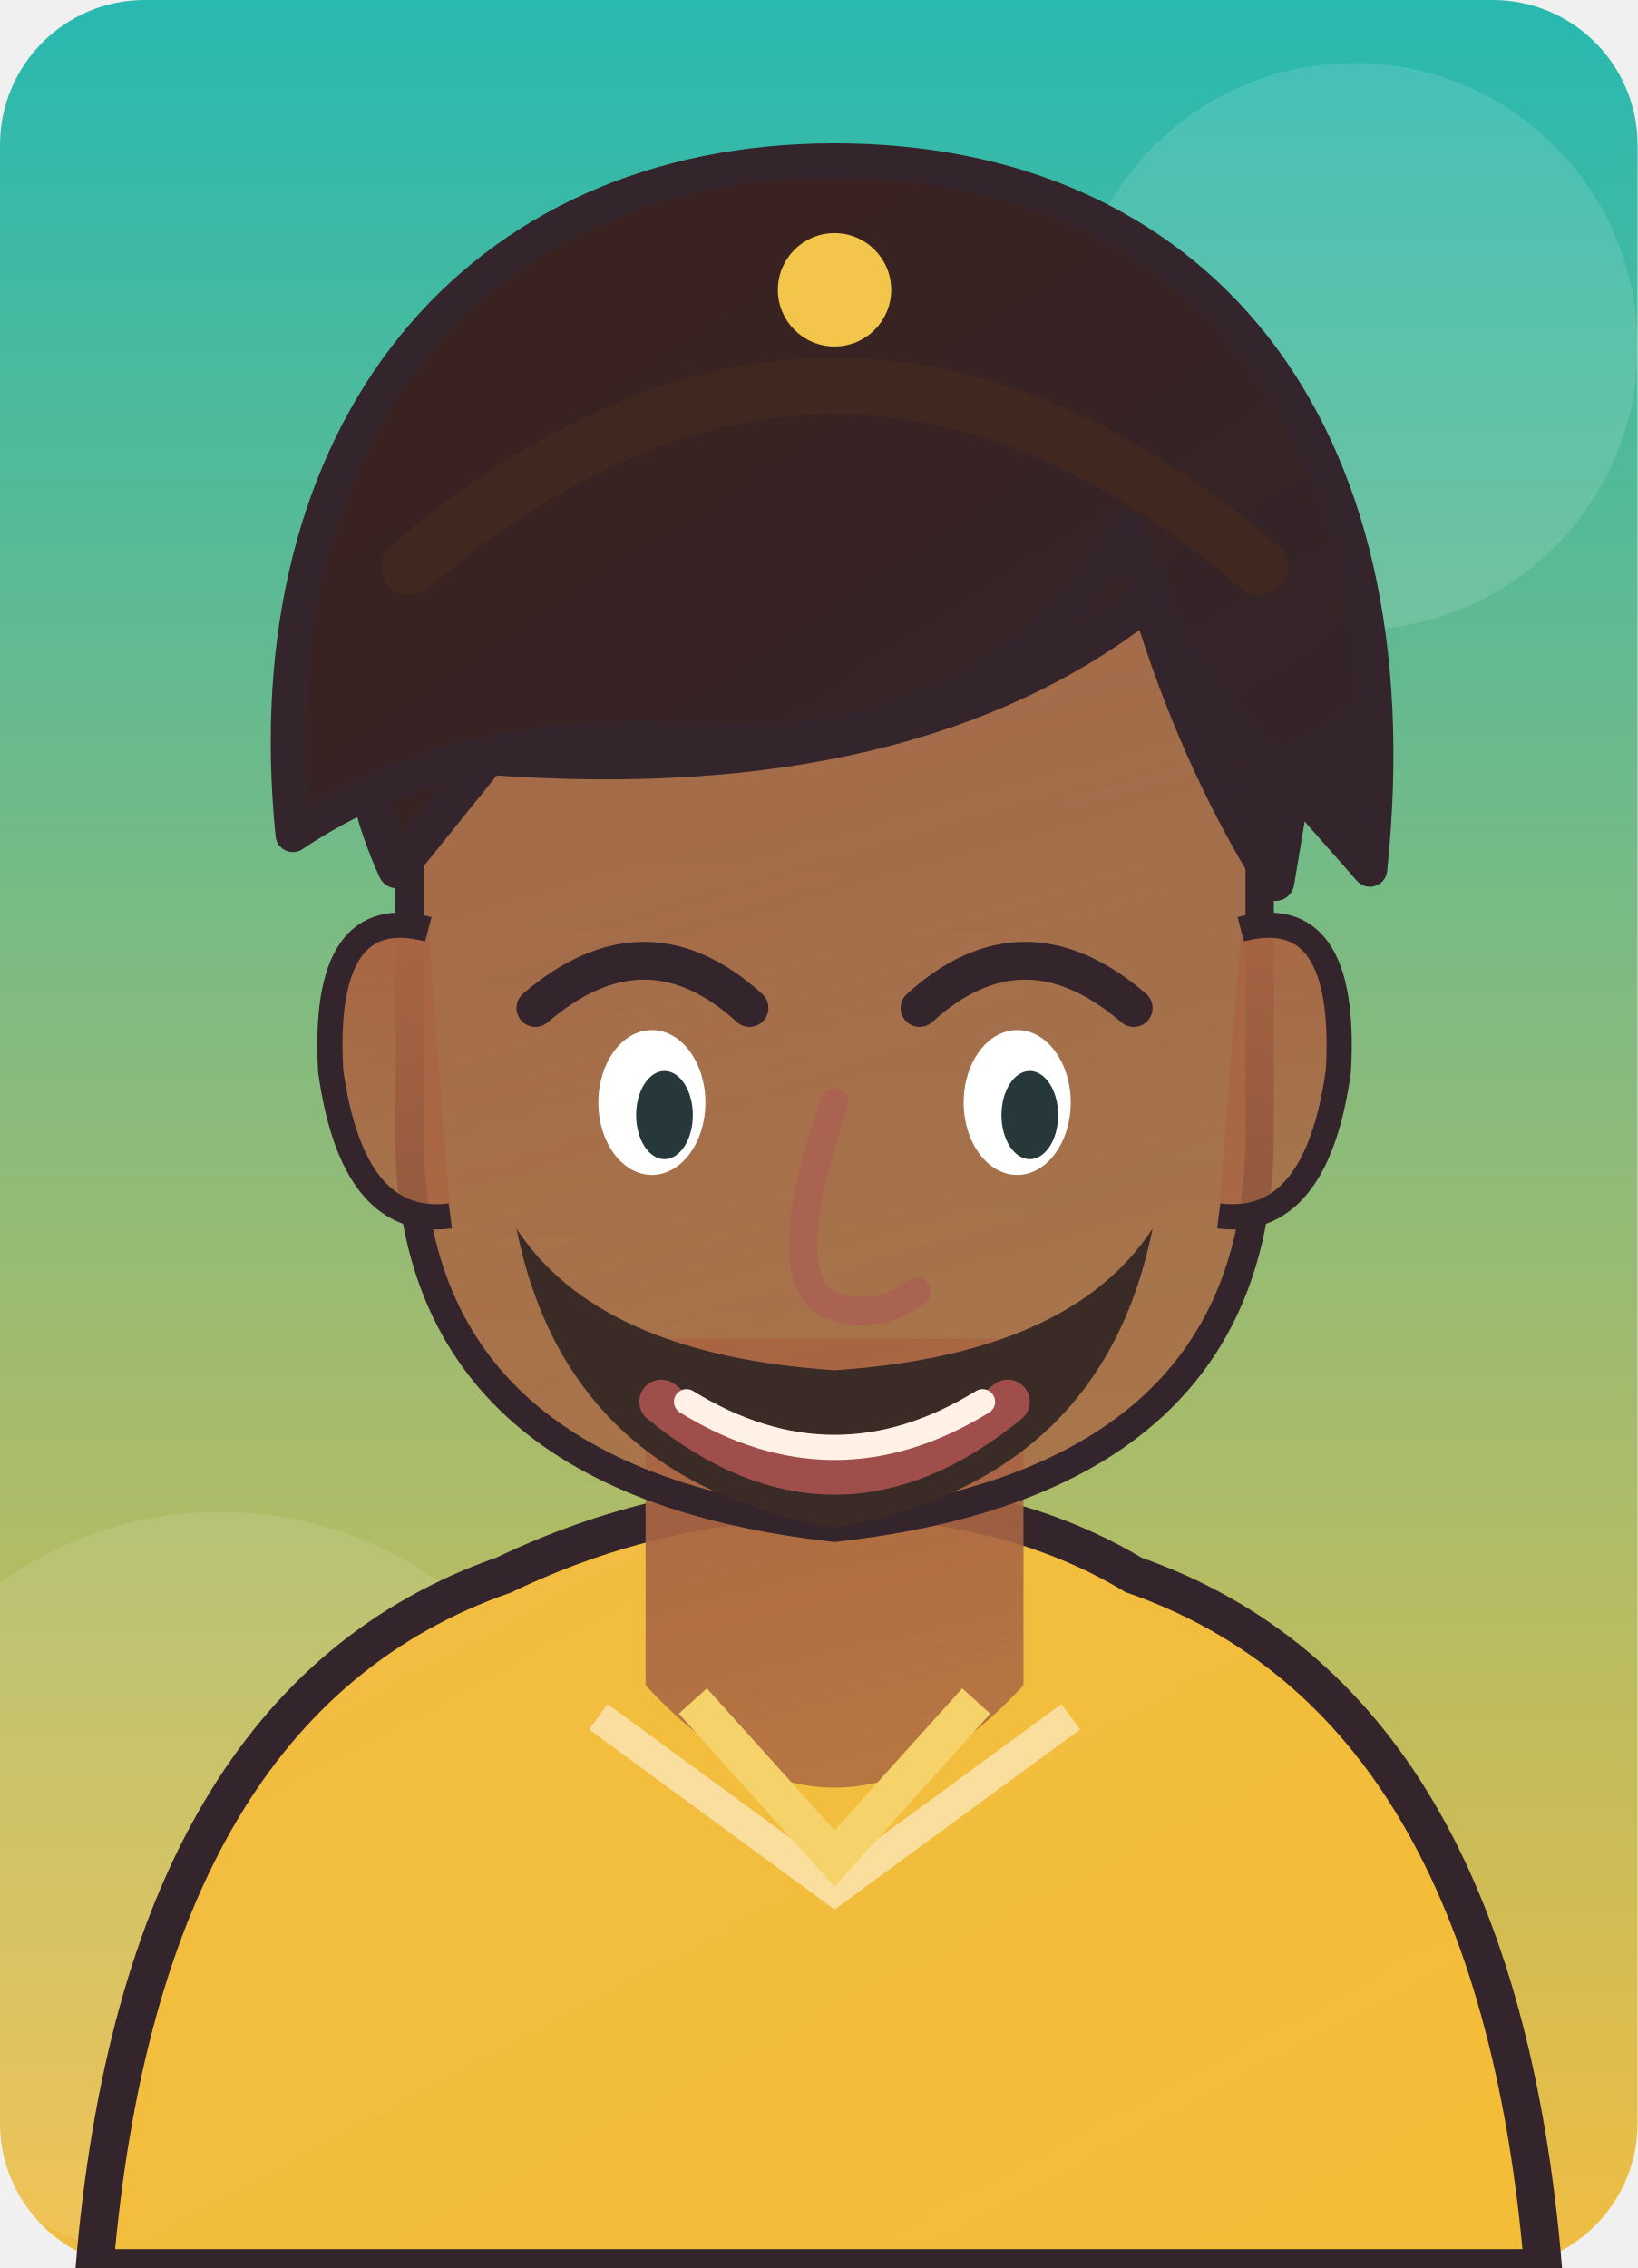
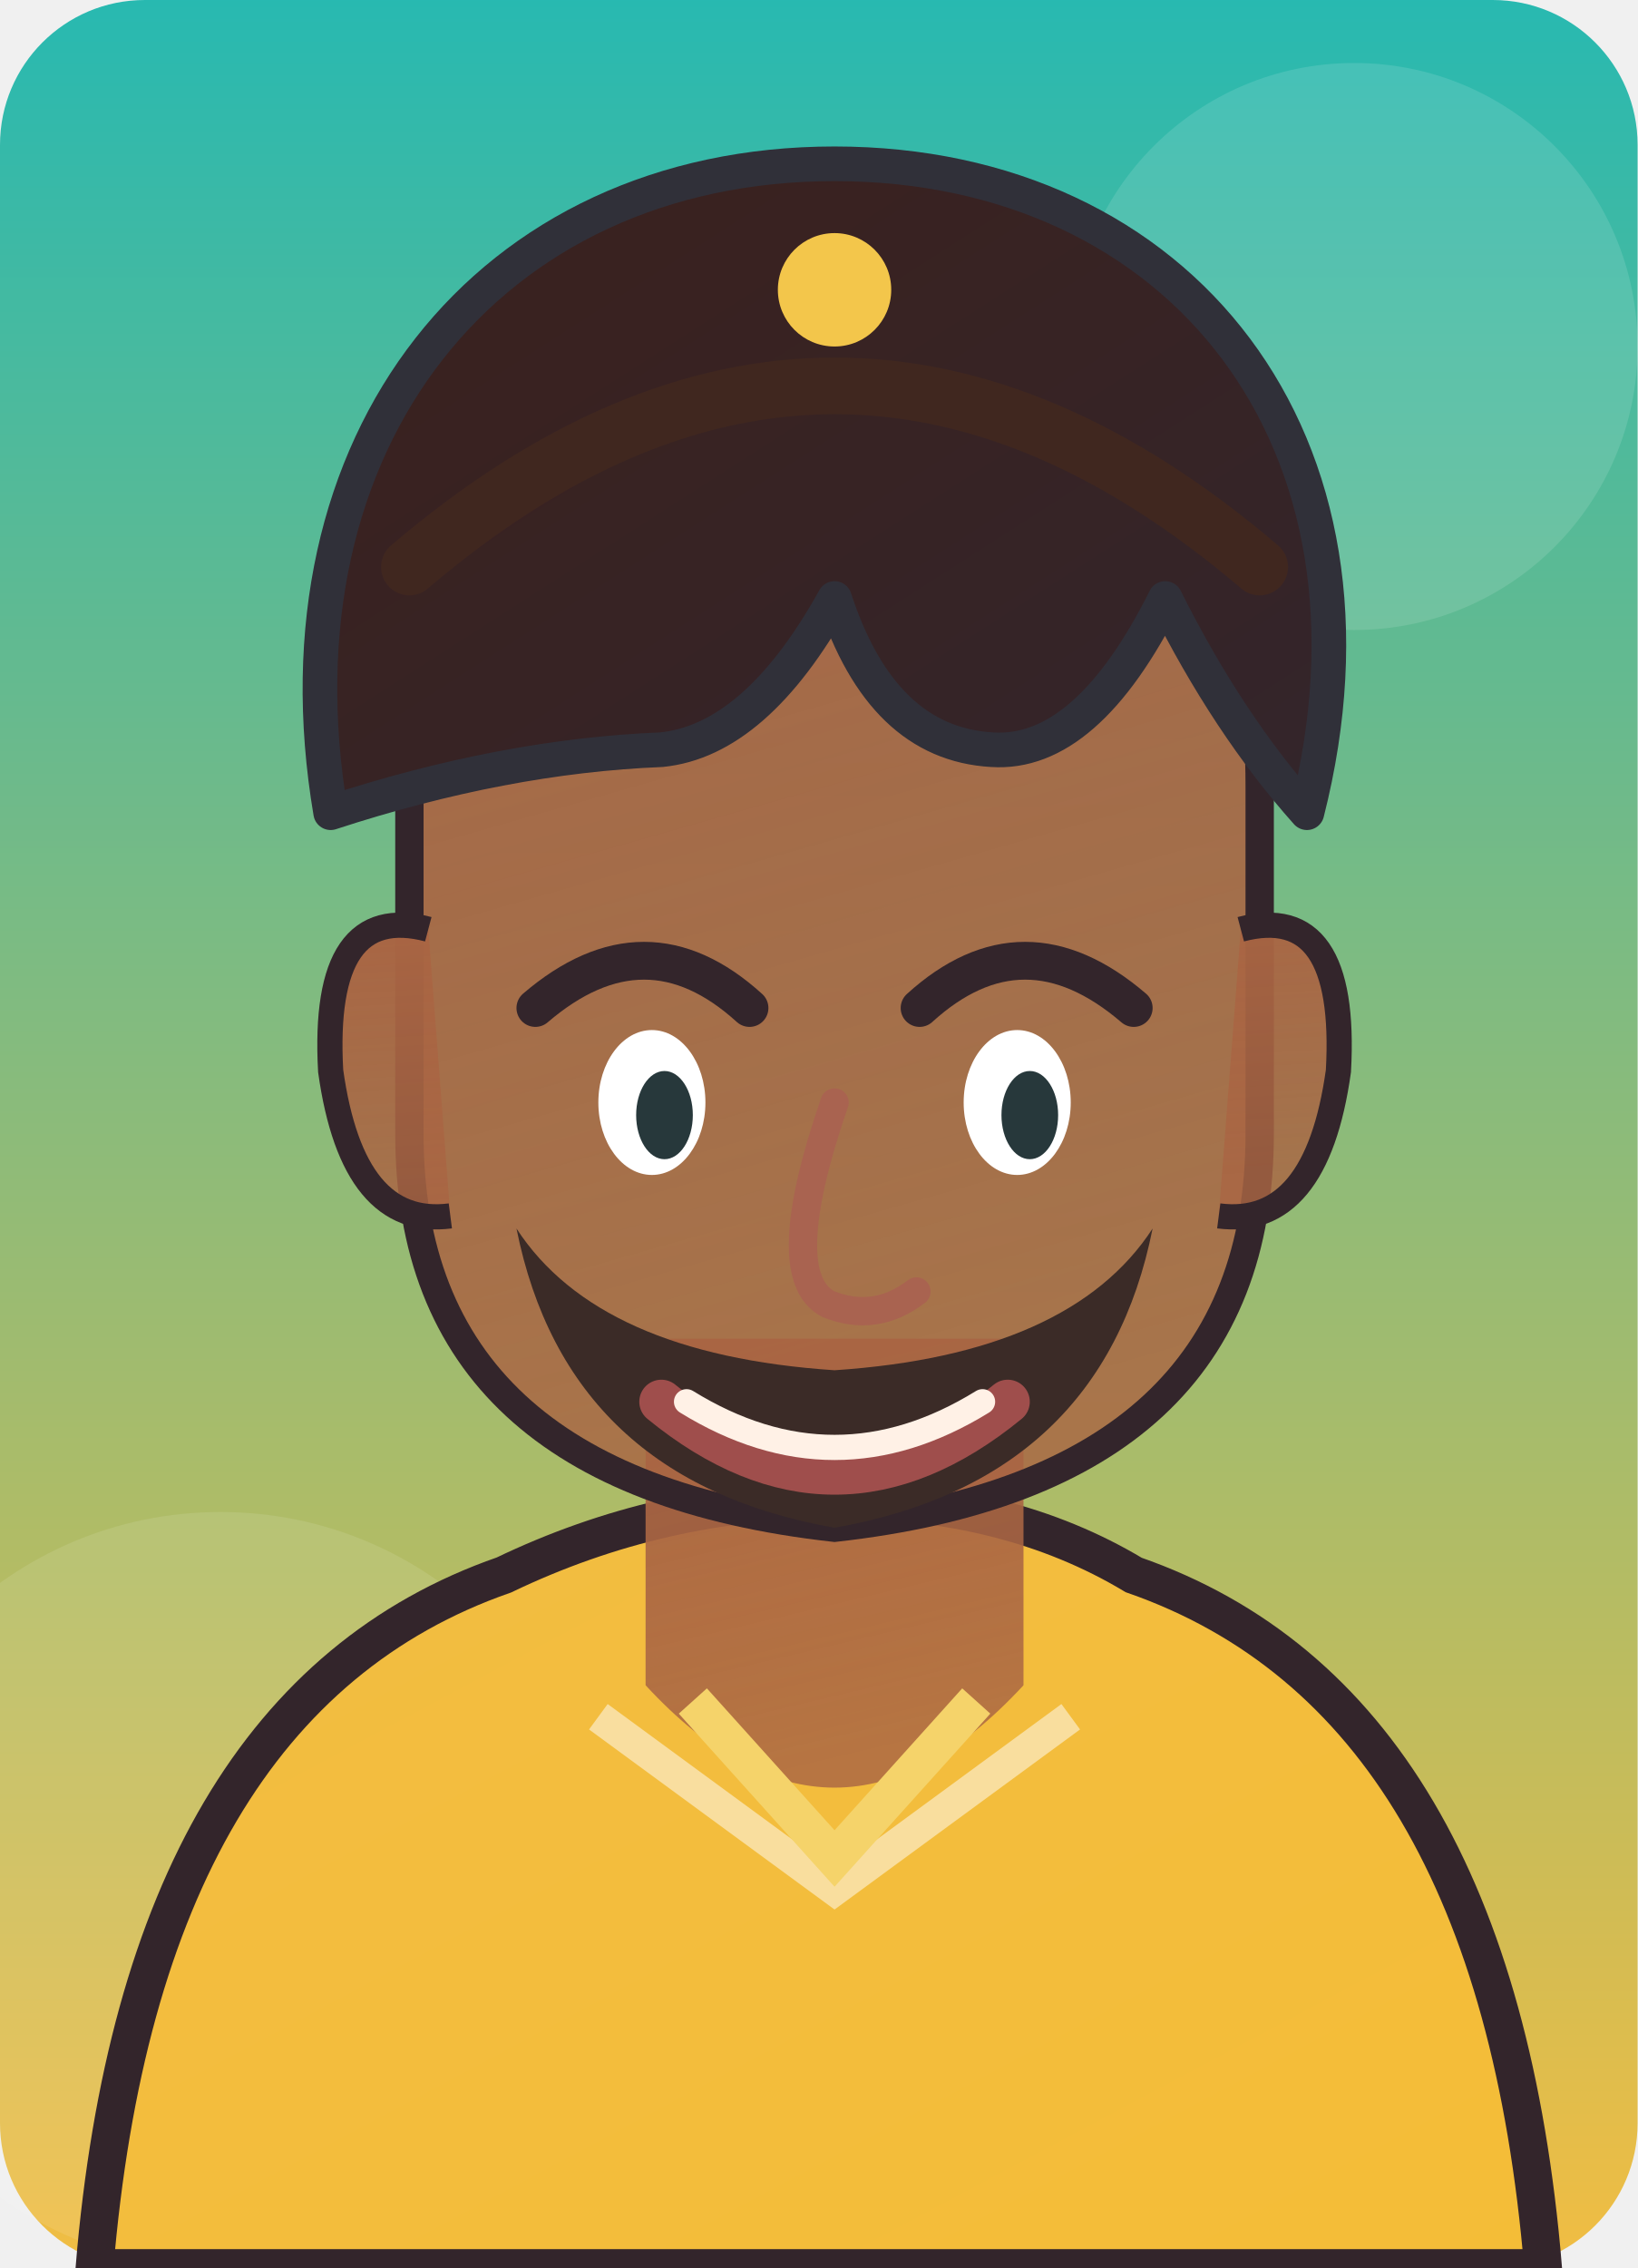
<svg xmlns="http://www.w3.org/2000/svg" viewBox="0 0 520 720" role="img" aria-labelledby="title desc">
  <defs>
    <linearGradient id="bg" x2="0" y2="1">
      <stop stop-color="#27b9b1" />
      <stop offset="1" stop-color="#f2bd42" />
    </linearGradient>
    <linearGradient id="skin" x2=".2" y2="1">
      <stop stop-color="#a96543" />
      <stop offset="1" stop-color="#a96543" stop-opacity=".82" />
    </linearGradient>
    <linearGradient id="shirt" x2="1" y2="1">
      <stop stop-color="#f2bd42" />
      <stop offset="1" stop-color="#f4bd37" />
    </linearGradient>
    <linearGradient id="hair" x2="1" y2="1">
      <stop stop-color="#3b211d" />
      <stop offset="1" stop-color="#33252b" />
    </linearGradient>
  </defs>
  <rect width="520" height="720" rx="46" fill="url(#bg)" />
  <circle cx="430" cy="110" r="90" fill="#fff" opacity=".12" />
  <circle cx="70" cy="600" r="120" fill="#fff" opacity=".1" />
  <path d="M30 720 Q45 540 160 500 Q210 476 265 476 Q320 476 360 500 Q475 540 490 720Z" fill="url(#shirt)" stroke="#33252b" stroke-width="12" />
  <path d="M205 425h120v110q-60 65-120 0Z" fill="url(#skin)" />
  <path d="M130 250 Q130 105 265 100 Q400 105 400 250 V360 Q400 470 265 485 Q130 470 130 360Z" fill="url(#skin)" stroke="#33252b" stroke-width="9" />
-   <path d="M126 276 Q105 230 125 190 Q140 70 265 60 Q400 58 420 190 L405 280 Q380 240 365 190 Q290 250 155 240Z" fill="url(#hair)" stroke="#33252b" stroke-width="12" stroke-linejoin="round" />
-   <path d="M93 265 C80 137 151 51 265 51 C378 51 450 133 435 276 L413 251 C390 233 370 205 358 168 C329 216 280 238 226 235 C173 231 127 242 93 265 Z" fill="url(#hair)" stroke="#33252b" stroke-width="11" stroke-linejoin="round" />
+   <path d="M105 258 C85 140 155 52 265 52 C375 52 445 140 415 258 Q390 230 370 190 Q345 240 315 238 Q280 236 265 190 Q240 235 210 238 Q160 240 105 258Z" fill="url(#hair)" stroke="#303039" stroke-width="11" stroke-linejoin="round" />
  <path d="M136 295 Q102 286 105 340 Q112 390 143 386 M394 295 Q428 286 425 340 Q418 390 387 386" fill="url(#skin)" stroke="#33252b" stroke-width="8" />
  <path d="M170 320 Q205 290 238 320 M292 320 Q325 290 360 320" fill="none" stroke="#33252b" stroke-width="12" stroke-linecap="round" />
  <ellipse cx="207" cy="350" rx="17" ry="23" fill="#fff" />
  <ellipse cx="323" cy="350" rx="17" ry="23" fill="#fff" />
  <ellipse cx="211" cy="354" rx="9" ry="14" fill="#27383b" />
  <ellipse cx="327" cy="354" rx="9" ry="14" fill="#27383b" />
  <path d="M265 350 Q246 405 263 414 Q278 420 291 410" fill="none" stroke="#a96350" stroke-width="9" stroke-linecap="round" />
  <path d="M164 390 Q180 470 265 485 Q350 470 366 390 Q340 430 265 435 Q190 430 164 390Z" fill="#3b2b27" />
  <path d="M210 445 Q265 490 320 445" fill="none" stroke="#9f4e4c" stroke-width="14" stroke-linecap="round" />
  <path d="M218 445 Q265 474 312 445" fill="none" stroke="#fff1e6" stroke-width="8" stroke-linecap="round" />
  <path d="M130 180 Q265 65 400 180" fill="none" stroke="#40271f" stroke-width="18" stroke-linecap="round" />
  <circle cx="265" cy="92" r="18" fill="#f3c64b" />
  <path d="M190 545 L265 600 L340 545" fill="none" stroke="#fff" stroke-width="10" opacity=".5" />
  <path d="M220 540 L265 590 L310 540" fill="none" stroke="#f5d36a" stroke-width="12" />
</svg>
